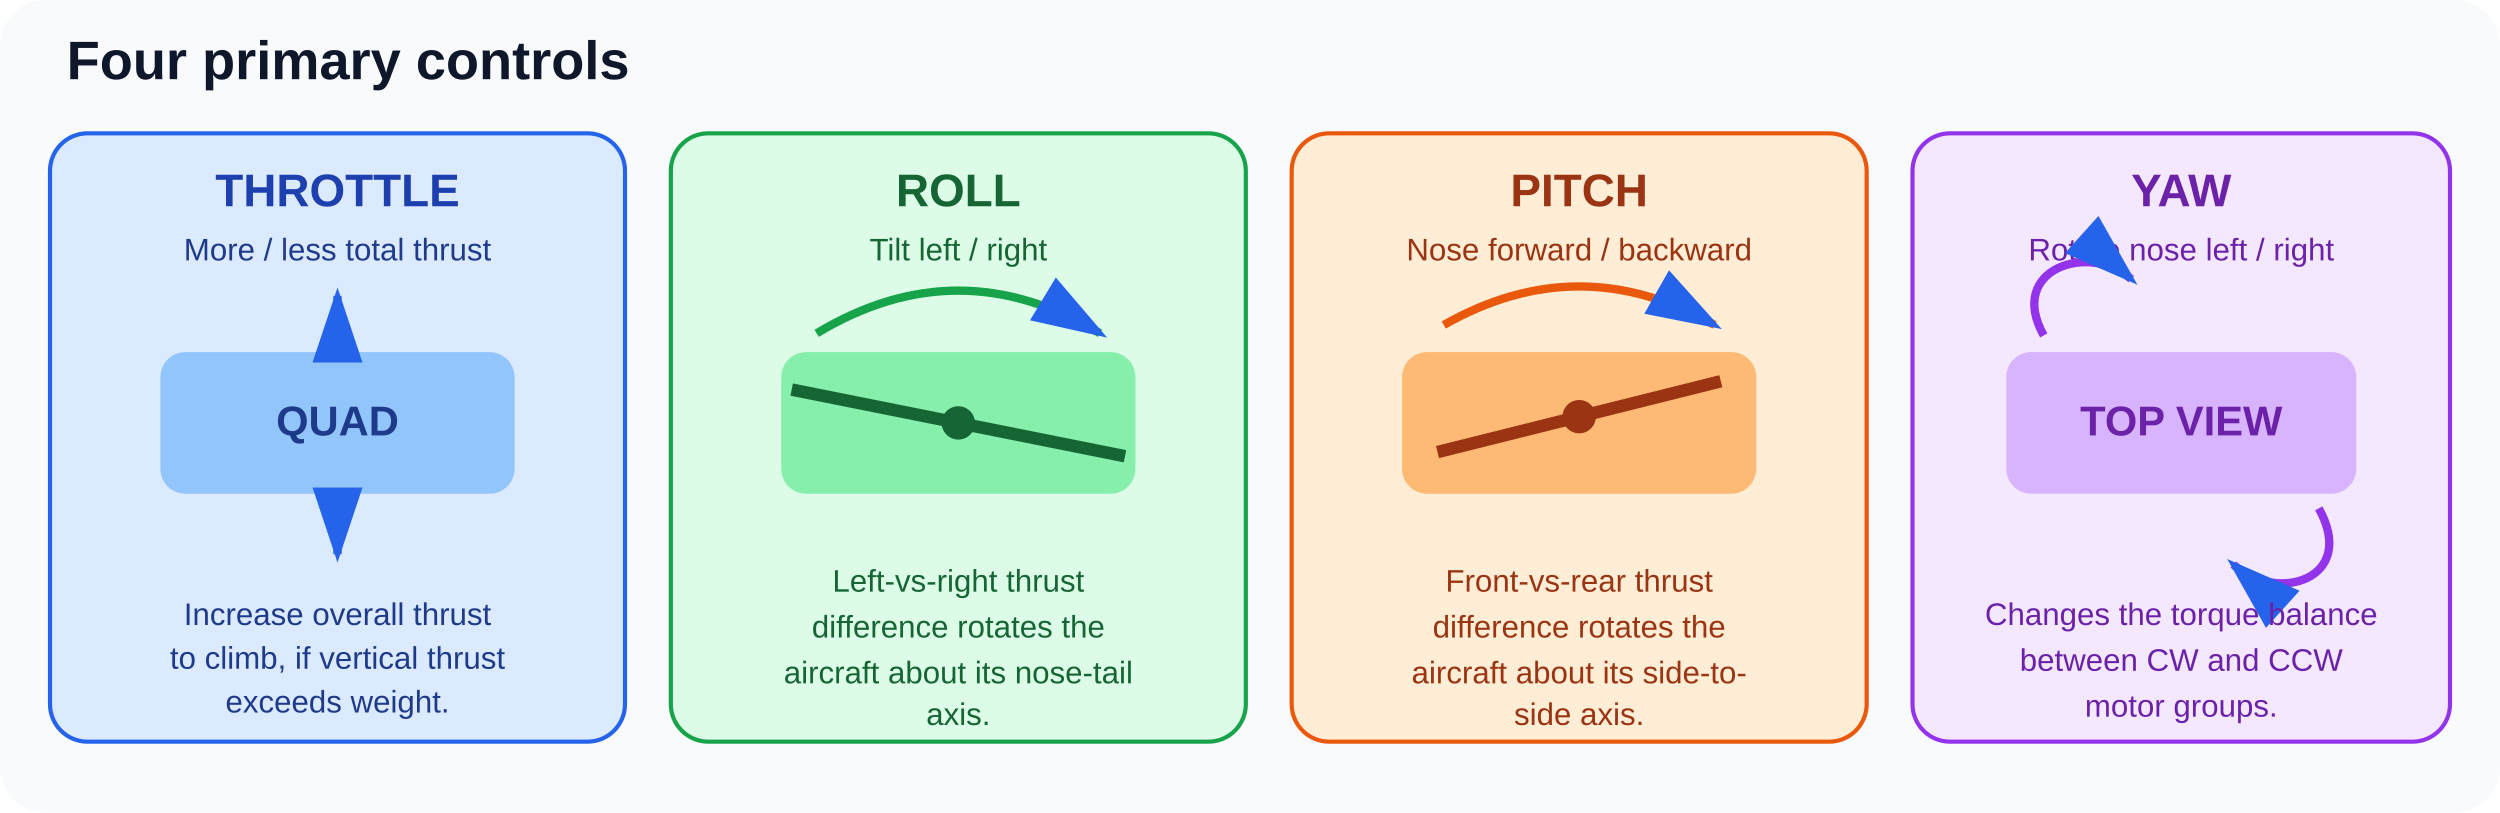
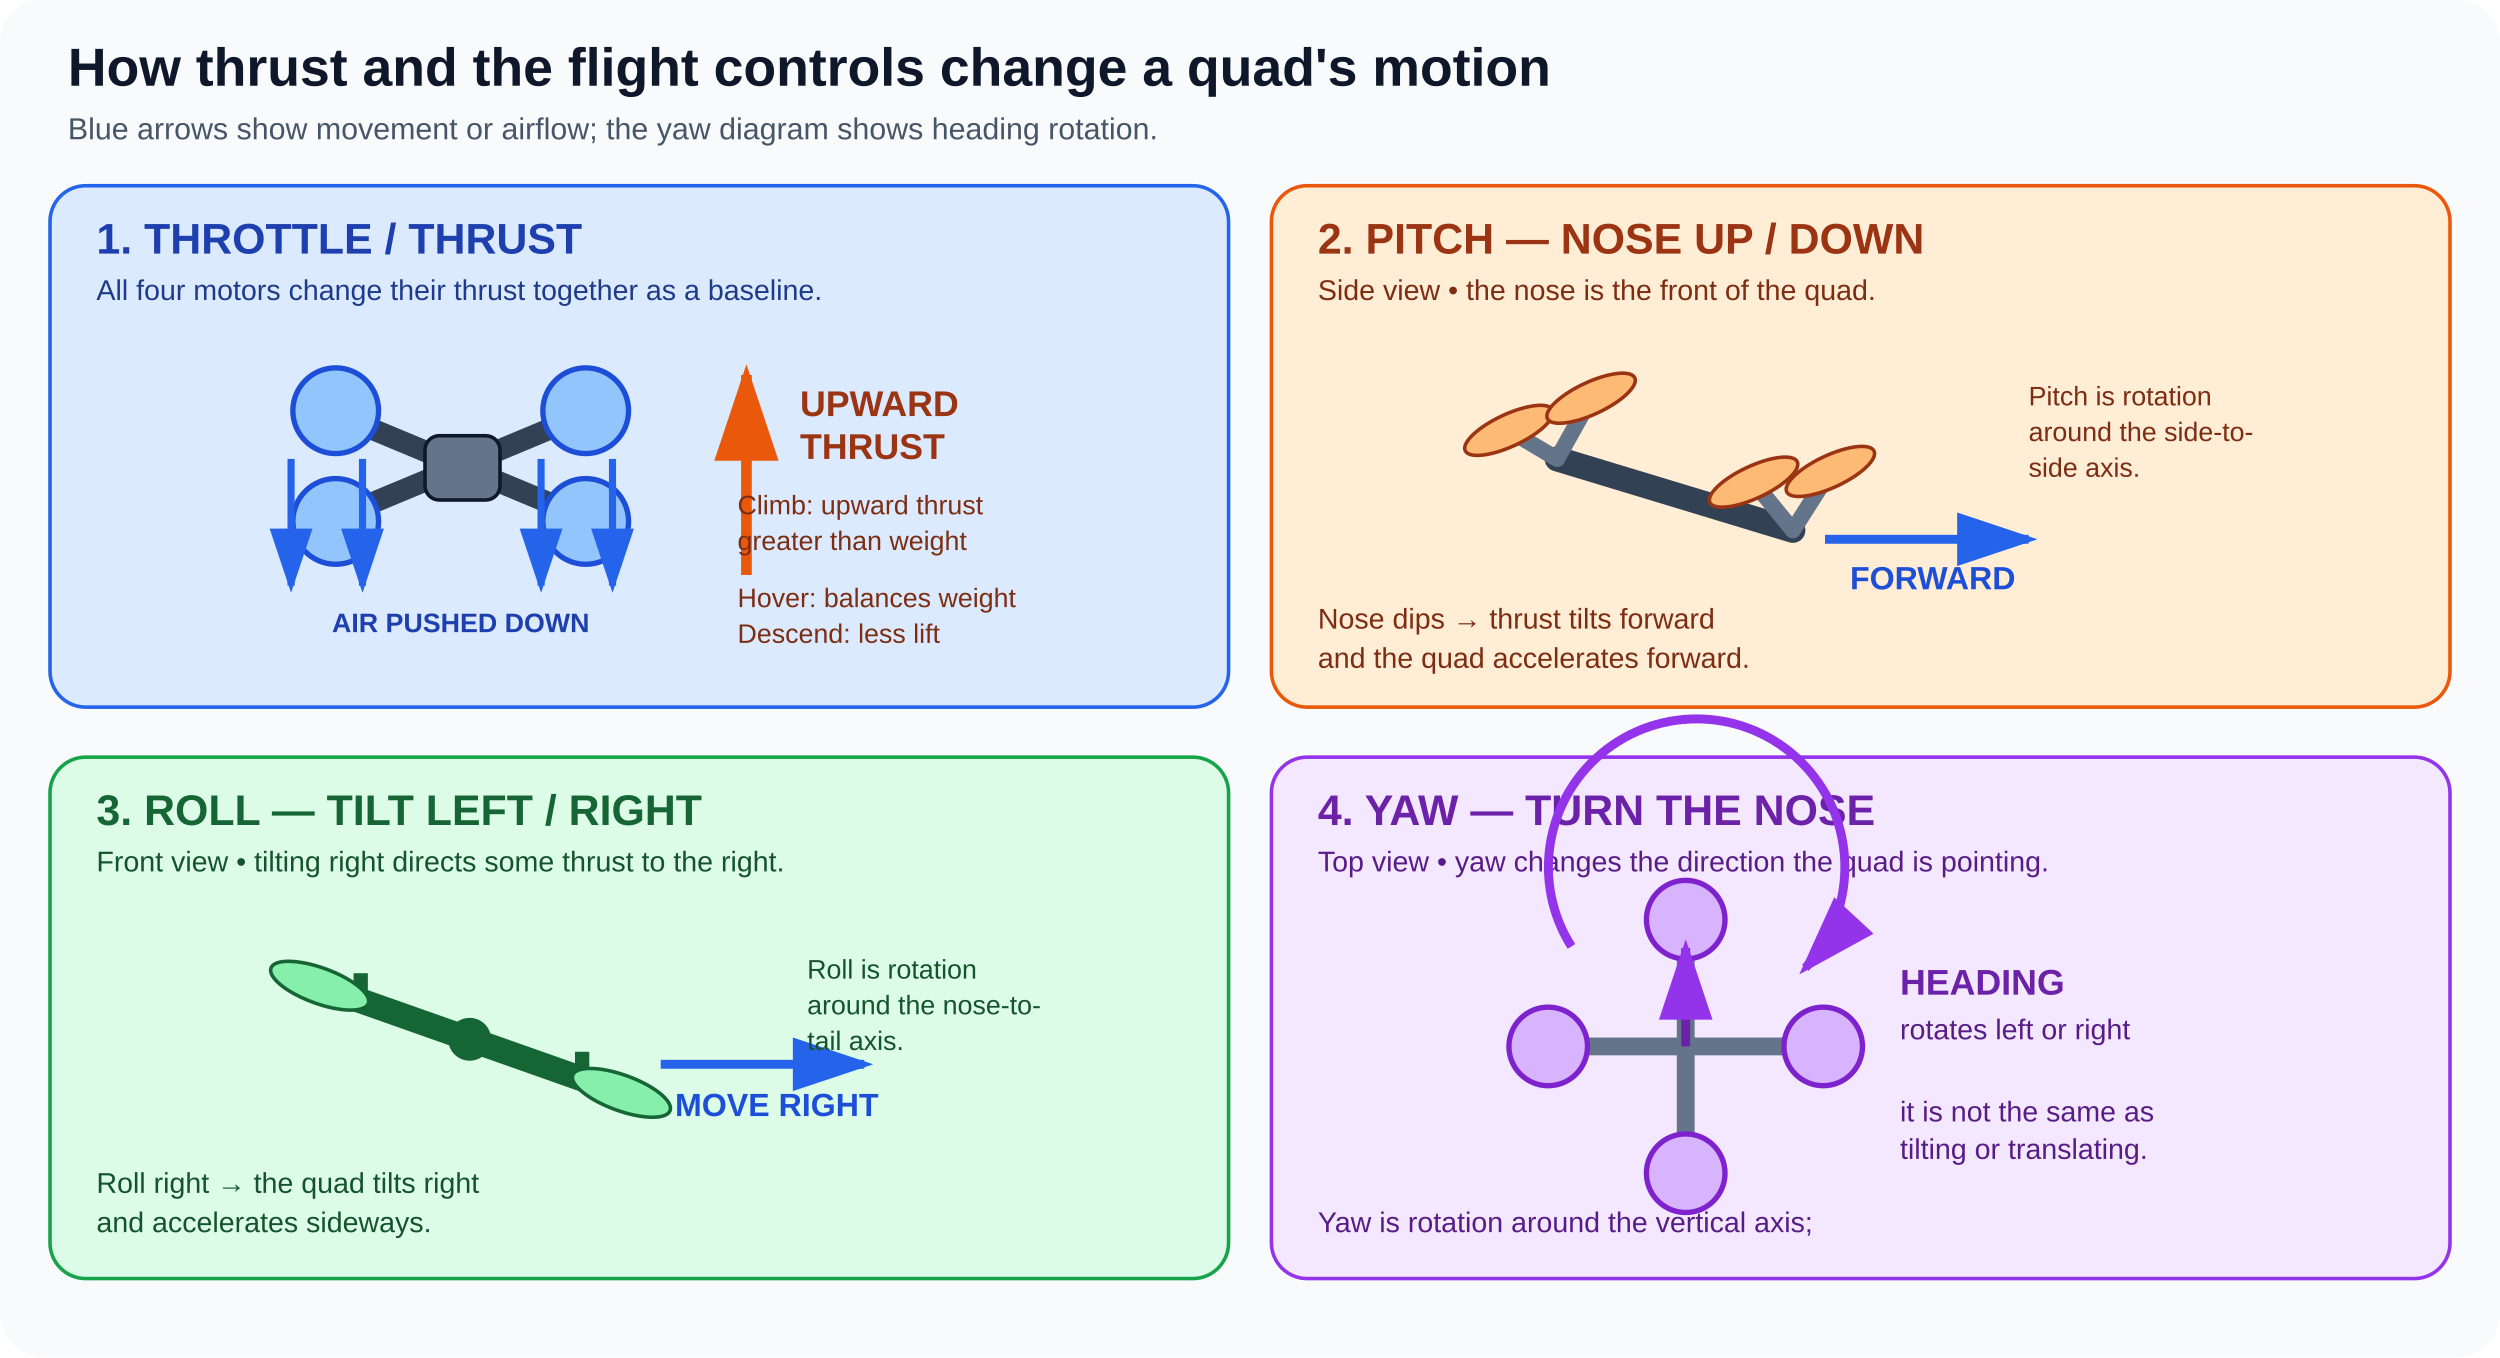
- <svg xmlns="http://www.w3.org/2000/svg" width="1200" height="390" viewBox="0 0 1200 390" role="img" aria-labelledby="title desc">
+ <svg xmlns="http://www.w3.org/2000/svg" width="1400" height="760" viewBox="0 0 1400 760" role="img" aria-labelledby="title desc">
  <defs>
-     <marker id="a" markerWidth="10" markerHeight="10" refX="8" refY="3" orient="auto">
+     <marker id="blueArrow" markerWidth="10" markerHeight="10" refX="8" refY="3" orient="auto">
      <path d="M0,0 L0,6 L9,3 z" fill="#2563eb" />
    </marker>
+     <marker id="orangeArrow" markerWidth="10" markerHeight="10" refX="8" refY="3" orient="auto">
+       <path d="M0,0 L0,6 L9,3 z" fill="#ea580c" />
+     </marker>
+     <marker id="greenArrow" markerWidth="10" markerHeight="10" refX="8" refY="3" orient="auto">
+       <path d="M0,0 L0,6 L9,3 z" fill="#16a34a" />
+     </marker>
+     <marker id="purpleArrow" markerWidth="10" markerHeight="10" refX="8" refY="3" orient="auto">
+       <path d="M0,0 L0,6 L9,3 z" fill="#9333ea" />
+     </marker>
  </defs>
-   <rect width="1200" height="390" rx="22" fill="#f8fafc" />
-   <text x="32" y="38" font-family="Arial,sans-serif" font-size="26" font-weight="bold" fill="#0f172a">Four primary controls</text>
-   <g font-family="Arial,sans-serif" text-anchor="middle">
-     <g transform="translate(24,64)">
-       <rect width="276" height="292" rx="18" fill="#dbeafe" stroke="#2563eb" stroke-width="2" />
-       <text x="138" y="35" font-size="22" font-weight="bold" fill="#1e40af">THROTTLE</text>
-       <text x="138" y="61" font-size="15" fill="#1e3a8a">More / less total thrust</text>
-       <rect x="53" y="105" width="170" height="68" rx="12" fill="#93c5fd" />
-       <text x="138" y="145" font-size="20" font-weight="bold" fill="#1e3a8a">QUAD</text>
-       <path d="M138 100 V78" stroke="#2563eb" stroke-width="4" marker-end="url(#a)" />
-       <path d="M138 180 V202" stroke="#2563eb" stroke-width="4" marker-end="url(#a)" />
-       <text x="138" y="236" font-size="15" fill="#1e3a8a">Increase overall thrust</text>
-       <text x="138" y="257" font-size="15" fill="#1e3a8a">to climb, if vertical thrust</text>
-       <text x="138" y="278" font-size="15" fill="#1e3a8a">exceeds weight.</text>
+   <rect width="1400" height="760" rx="24" fill="#f8fafc" />
+   <text x="38" y="48" font-family="Arial,sans-serif" font-size="30" font-weight="700" fill="#0f172a">How thrust and the flight controls change a quad's motion</text>
+   <text x="38" y="78" font-family="Arial,sans-serif" font-size="17" fill="#475569">Blue arrows show movement or airflow; the yaw diagram shows heading rotation.</text>
+   <g transform="translate(28,104)" font-family="Arial,sans-serif">
+     <rect width="660" height="292" rx="20" fill="#dbeafe" stroke="#2563eb" stroke-width="2" />
+     <text x="26" y="38" font-size="24" font-weight="700" fill="#1e40af">1. THROTTLE / THRUST</text>
+     <text x="26" y="64" font-size="16" fill="#1e3a8a">All four motors change their thrust together as a baseline.</text>
+     <line x1="170" y1="132" x2="290" y2="182" stroke="#334155" stroke-width="12" stroke-linecap="round" />
+     <line x1="170" y1="182" x2="290" y2="132" stroke="#334155" stroke-width="12" stroke-linecap="round" />
+     <rect x="210" y="140" width="42" height="36" rx="8" fill="#64748b" stroke="#0f172a" stroke-width="2" />
+     <g fill="#93c5fd" stroke="#1d4ed8" stroke-width="3">
+       <circle cx="160" cy="126" r="24" />
+       <circle cx="300" cy="126" r="24" />
+       <circle cx="160" cy="188" r="24" />
+       <circle cx="300" cy="188" r="24" />
    </g>
-     <g transform="translate(322,64)">
-       <rect width="276" height="292" rx="18" fill="#dcfce7" stroke="#16a34a" stroke-width="2" />
-       <text x="138" y="35" font-size="22" font-weight="bold" fill="#166534">ROLL</text>
-       <text x="138" y="61" font-size="15" fill="#166534">Tilt left / right</text>
-       <rect x="53" y="105" width="170" height="68" rx="12" fill="#86efac" />
-       <path d="M58 123 L218 155" stroke="#166534" stroke-width="6" />
-       <circle cx="138" cy="139" r="8" fill="#166534" />
-       <path d="M70 96 Q138 55 206 96" fill="none" stroke="#16a34a" stroke-width="4" marker-end="url(#a)" />
-       <text x="138" y="220" font-size="15" fill="#166534">Left-vs-right thrust</text>
-       <text x="138" y="242" font-size="15" fill="#166534">difference rotates the</text>
-       <text x="138" y="264" font-size="15" fill="#166534">aircraft about its nose-tail</text>
-       <text x="138" y="284" font-size="15" fill="#166534">axis.</text>
+     <g stroke="#2563eb" stroke-width="4" marker-end="url(#blueArrow)">
+       <path d="M135 153 V224" />
+       <path d="M175 153 V224" />
+       <path d="M275 153 V224" />
+       <path d="M315 153 V224" />
    </g>
-     <g transform="translate(620,64)">
-       <rect width="276" height="292" rx="18" fill="#ffedd5" stroke="#ea580c" stroke-width="2" />
-       <text x="138" y="35" font-size="22" font-weight="bold" fill="#9a3412">PITCH</text>
-       <text x="138" y="61" font-size="15" fill="#9a3412">Nose forward / backward</text>
-       <rect x="53" y="105" width="170" height="68" rx="12" fill="#fdba74" />
-       <path d="M70 153 L206 119" stroke="#9a3412" stroke-width="6" />
-       <circle cx="138" cy="136" r="8" fill="#9a3412" />
-       <path d="M73 92 Q138 55 203 92" fill="none" stroke="#ea580c" stroke-width="4" marker-end="url(#a)" />
-       <text x="138" y="220" font-size="15" fill="#9a3412">Front-vs-rear thrust</text>
-       <text x="138" y="242" font-size="15" fill="#9a3412">difference rotates the</text>
-       <text x="138" y="264" font-size="15" fill="#9a3412">aircraft about its side-to-</text>
-       <text x="138" y="284" font-size="15" fill="#9a3412">side axis.</text>
+     <text x="230" y="250" text-anchor="middle" font-size="15" font-weight="700" fill="#1e40af">AIR PUSHED DOWN</text>
+     <path d="M390 218 V106" stroke="#ea580c" stroke-width="6" marker-end="url(#orangeArrow)" />
+     <text x="420" y="129" font-size="20" font-weight="700" fill="#9a3412">UPWARD</text>
+     <text x="420" y="153" font-size="20" font-weight="700" fill="#9a3412">THRUST</text>
+     <text x="385" y="184" font-size="15" fill="#7c2d12">Climb: upward thrust</text>
+     <text x="385" y="204" font-size="15" fill="#7c2d12">greater than weight</text>
+     <text x="385" y="236" font-size="15" fill="#7c2d12">Hover: balances weight</text>
+     <text x="385" y="256" font-size="15" fill="#7c2d12">Descend: less lift</text>
+   </g>
+   <g transform="translate(712,104)" font-family="Arial,sans-serif">
+     <rect width="660" height="292" rx="20" fill="#ffedd5" stroke="#ea580c" stroke-width="2" />
+     <text x="26" y="38" font-size="24" font-weight="700" fill="#9a3412">2. PITCH — NOSE UP / DOWN</text>
+     <text x="26" y="64" font-size="16" fill="#7c2d12">Side view • the nose is the front of the quad.</text>
+     <path d="M160 153 L292 193" stroke="#334155" stroke-width="14" stroke-linecap="round" />
+     <path d="M160 153 L133 137 M160 153 L179 119 M292 193 L270 166 M292 193 L313 160" stroke="#64748b" stroke-width="9" stroke-linecap="round" />
+     <ellipse cx="133" cy="137" rx="27" ry="9" fill="#fdba74" stroke="#9a3412" stroke-width="2" transform="rotate(-25 133 137)" />
+     <ellipse cx="179" cy="119" rx="27" ry="9" fill="#fdba74" stroke="#9a3412" stroke-width="2" transform="rotate(-25 179 119)" />
+     <ellipse cx="270" cy="166" rx="27" ry="9" fill="#fdba74" stroke="#9a3412" stroke-width="2" transform="rotate(-25 270 166)" />
+     <ellipse cx="313" cy="160" rx="27" ry="9" fill="#fdba74" stroke="#9a3412" stroke-width="2" transform="rotate(-25 313 160)" />
+     <path d="M310 198 H424" stroke="#2563eb" stroke-width="5" marker-end="url(#blueArrow)" />
+     <text x="324" y="226" font-size="18" font-weight="700" fill="#1d4ed8">FORWARD</text>
+     <text x="26" y="248" font-size="16" fill="#7c2d12">Nose dips → thrust tilts forward</text>
+     <text x="26" y="270" font-size="16" fill="#7c2d12">and the quad accelerates forward.</text>
+     <text x="424" y="123" font-size="15" fill="#7c2d12">Pitch is rotation</text>
+     <text x="424" y="143" font-size="15" fill="#7c2d12">around the side-to-</text>
+     <text x="424" y="163" font-size="15" fill="#7c2d12">side axis.</text>
+   </g>
+   <g transform="translate(28,424)" font-family="Arial,sans-serif">
+     <rect width="660" height="292" rx="20" fill="#dcfce7" stroke="#16a34a" stroke-width="2" />
+     <text x="26" y="38" font-size="24" font-weight="700" fill="#166534">3. ROLL — TILT LEFT / RIGHT</text>
+     <text x="26" y="64" font-size="16" fill="#14532d">Front view • tilting right directs some thrust to the right.</text>
+     <line x1="150" y1="128" x2="320" y2="188" stroke="#166534" stroke-width="14" stroke-linecap="round" />
+     <line x1="174" y1="137" x2="174" y2="121" stroke="#166534" stroke-width="8" />
+     <line x1="298" y1="181" x2="298" y2="165" stroke="#166534" stroke-width="8" />
+     <ellipse cx="151" cy="128" rx="29" ry="10" fill="#86efac" stroke="#166534" stroke-width="2" transform="rotate(20 151 128)" />
+     <ellipse cx="320" cy="188" rx="29" ry="10" fill="#86efac" stroke="#166534" stroke-width="2" transform="rotate(20 320 188)" />
+     <circle cx="235" cy="158" r="12" fill="#166534" />
+     <path d="M342 172 H456" stroke="#2563eb" stroke-width="5" marker-end="url(#blueArrow)" />
+     <text x="350" y="201" font-size="18" font-weight="700" fill="#1d4ed8">MOVE RIGHT</text>
+     <text x="26" y="244" font-size="16" fill="#14532d">Roll right → the quad tilts right</text>
+     <text x="26" y="266" font-size="16" fill="#14532d">and accelerates sideways.</text>
+     <text x="424" y="124" font-size="15" fill="#14532d">Roll is rotation</text>
+     <text x="424" y="144" font-size="15" fill="#14532d">around the nose-to-</text>
+     <text x="424" y="164" font-size="15" fill="#14532d">tail axis.</text>
+   </g>
+   <g transform="translate(712,424)" font-family="Arial,sans-serif">
+     <rect width="660" height="292" rx="20" fill="#f3e8ff" stroke="#9333ea" stroke-width="2" />
+     <text x="26" y="38" font-size="24" font-weight="700" fill="#6b21a8">4. YAW — TURN THE NOSE</text>
+     <text x="26" y="64" font-size="16" fill="#581c87">Top view • yaw changes the direction the quad is pointing.</text>
+     <line x1="155" y1="162" x2="309" y2="162" stroke="#64748b" stroke-width="10" stroke-linecap="round" />
+     <line x1="232" y1="91" x2="232" y2="233" stroke="#64748b" stroke-width="10" stroke-linecap="round" />
+     <g fill="#d8b4fe" stroke="#7e22ce" stroke-width="3">
+       <circle cx="155" cy="162" r="22" />
+       <circle cx="309" cy="162" r="22" />
+       <circle cx="232" cy="91" r="22" />
+       <circle cx="232" cy="233" r="22" />
    </g>
-     <g transform="translate(918,64)">
-       <rect width="258" height="292" rx="18" fill="#f3e8ff" stroke="#9333ea" stroke-width="2" />
-       <text x="129" y="35" font-size="22" font-weight="bold" fill="#6b21a8">YAW</text>
-       <text x="129" y="61" font-size="15" fill="#6b21a8">Rotate nose left / right</text>
-       <rect x="45" y="105" width="168" height="68" rx="12" fill="#d8b4fe" />
-       <text x="129" y="145" font-size="20" font-weight="bold" fill="#6b21a8">TOP VIEW</text>
-       <path d="M63 97 C45 65 85 52 105 70" fill="none" stroke="#9333ea" stroke-width="4" marker-end="url(#a)" />
-       <path d="M195 180 C214 214 175 226 154 207" fill="none" stroke="#9333ea" stroke-width="4" marker-end="url(#a)" />
-       <text x="129" y="236" font-size="15" fill="#6b21a8">Changes the torque balance</text>
-       <text x="129" y="258" font-size="15" fill="#6b21a8">between CW and CCW</text>
-       <text x="129" y="280" font-size="15" fill="#6b21a8">motor groups.</text>
-     </g>
+     <path d="M232 162 V107" stroke="#6b21a8" stroke-width="5" marker-end="url(#purpleArrow)" />
+     <path d="M168 106 A83 83 0 1 1 299 118" fill="none" stroke="#9333ea" stroke-width="5" marker-end="url(#purpleArrow)" />
+     <text x="352" y="133" font-size="20" font-weight="700" fill="#6b21a8">HEADING</text>
+     <text x="352" y="158" font-size="16" fill="#581c87">rotates left or right</text>
+     <text x="26" y="266" font-size="16" fill="#581c87">Yaw is rotation around the vertical axis;</text>
+     <text x="352" y="204" font-size="16" fill="#581c87">it is not the same as</text>
+     <text x="352" y="225" font-size="16" fill="#581c87">tilting or translating.</text>
  </g>
</svg>
